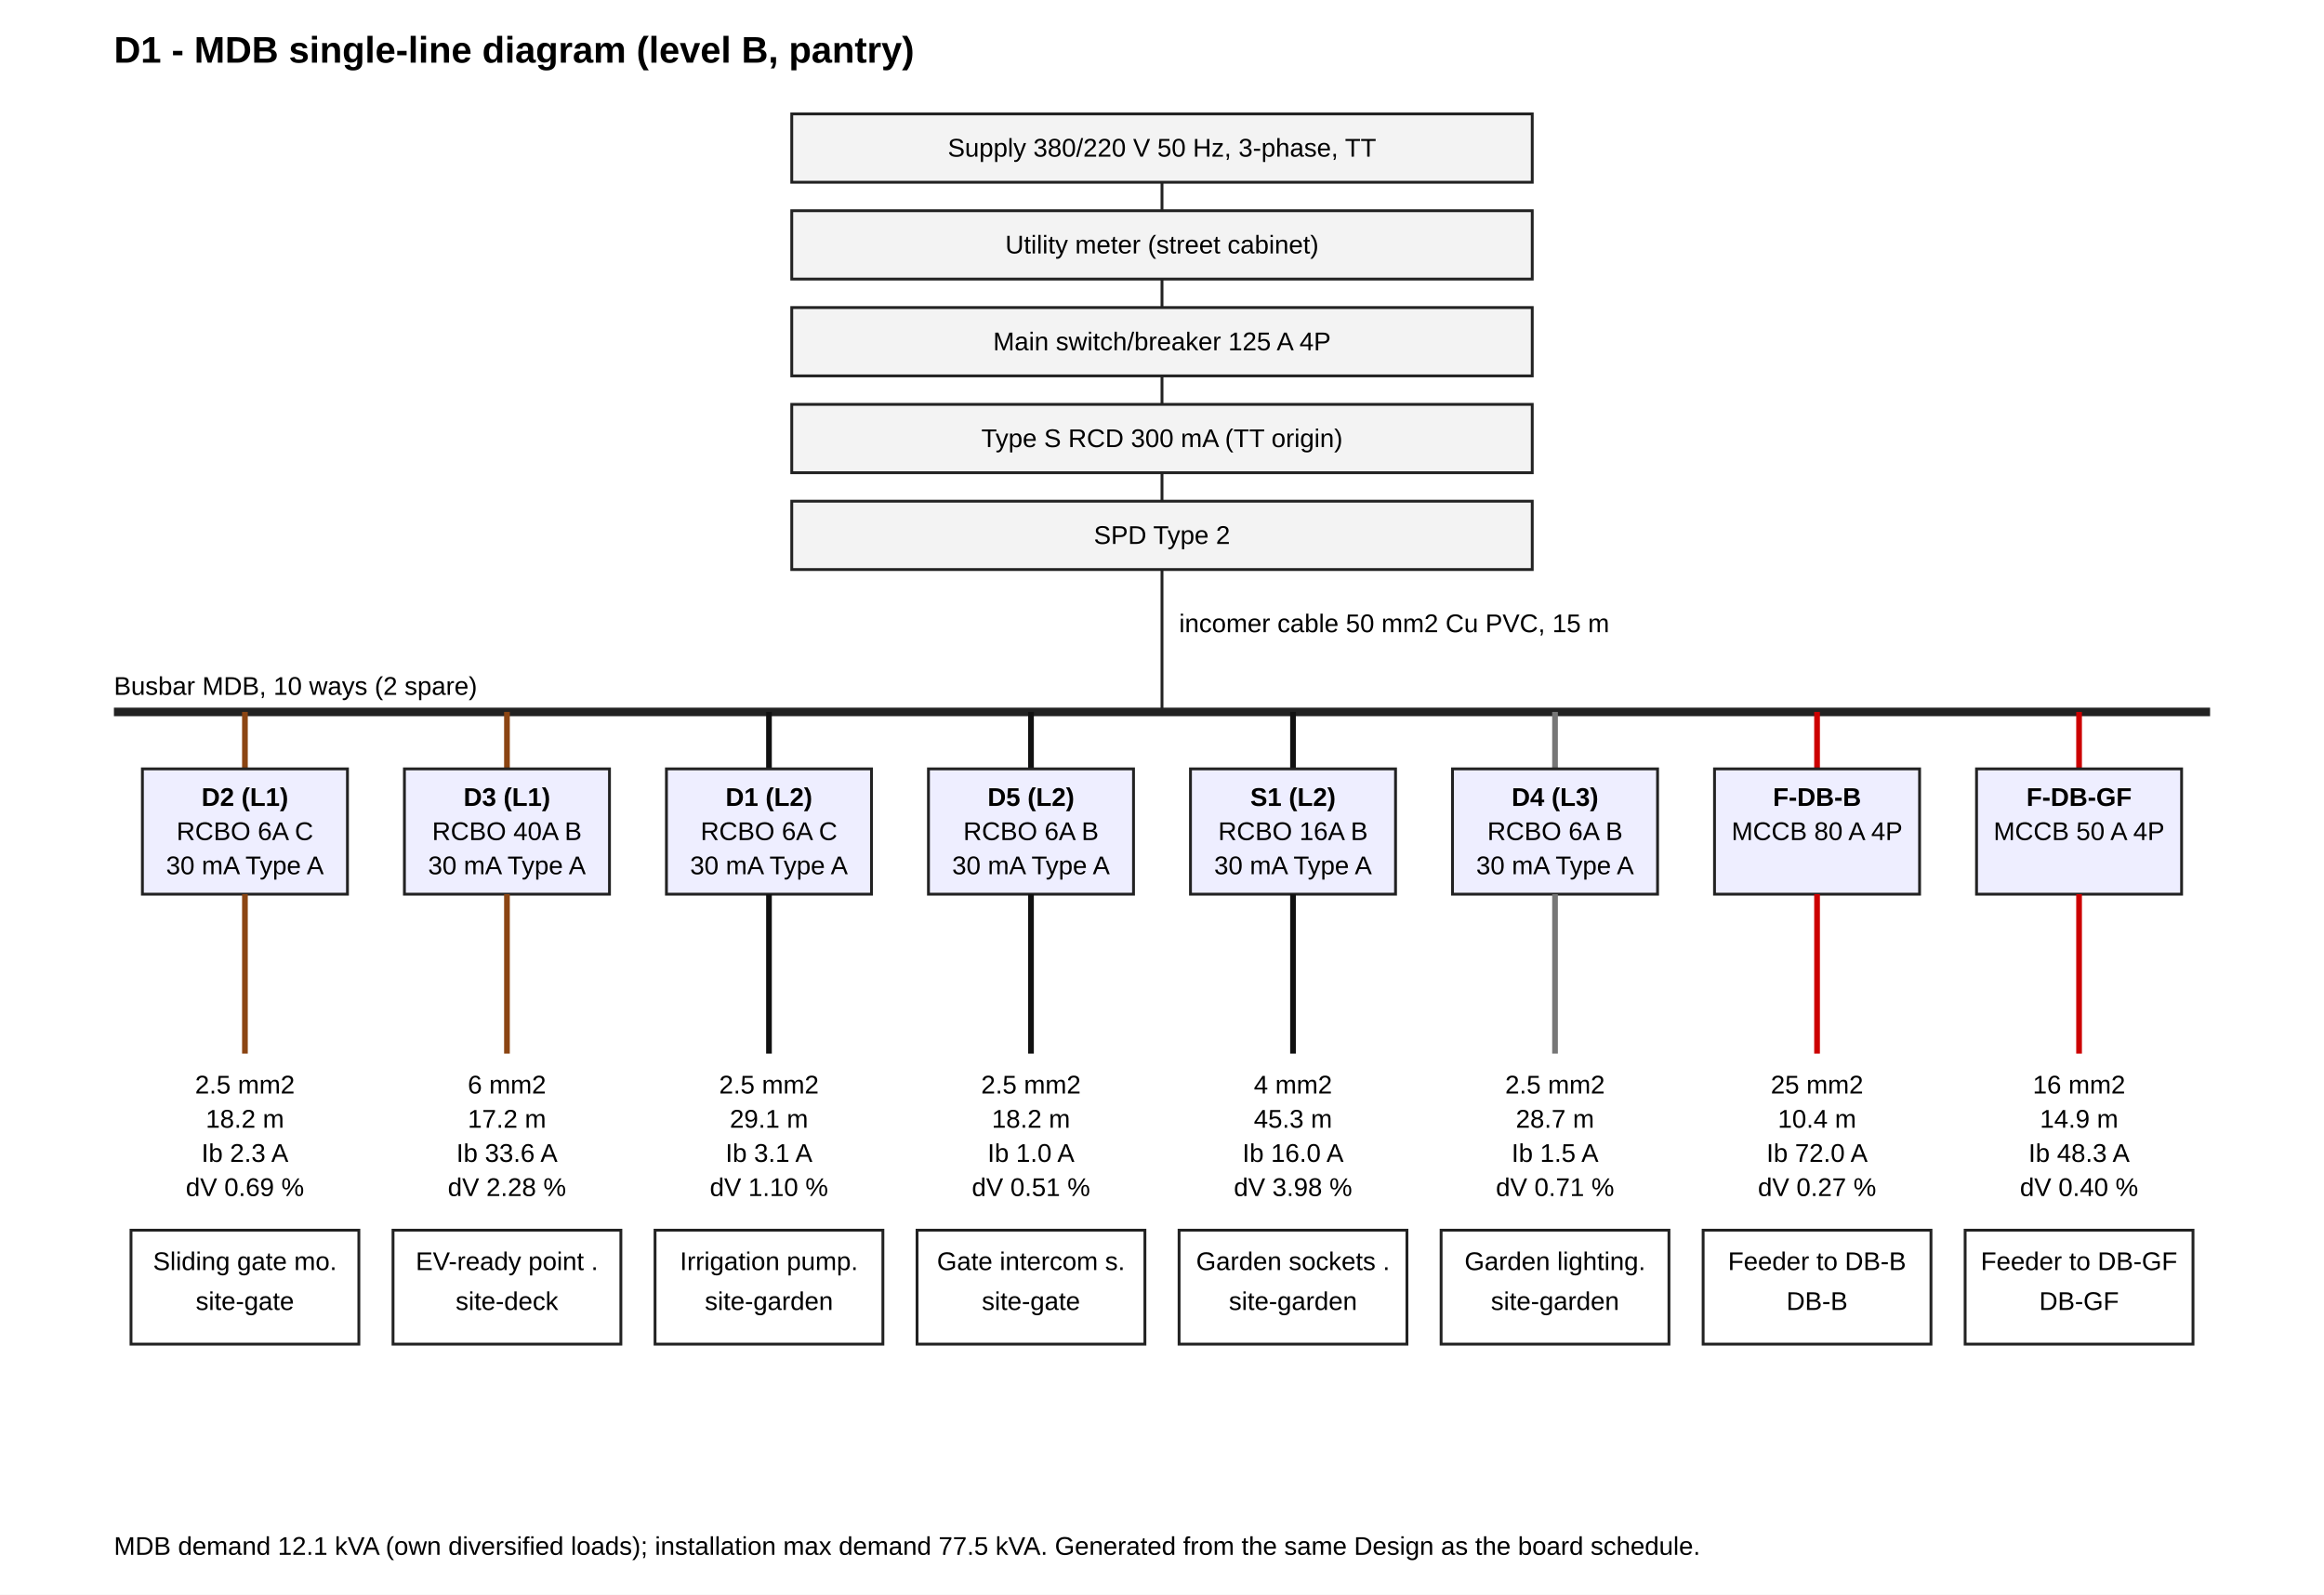
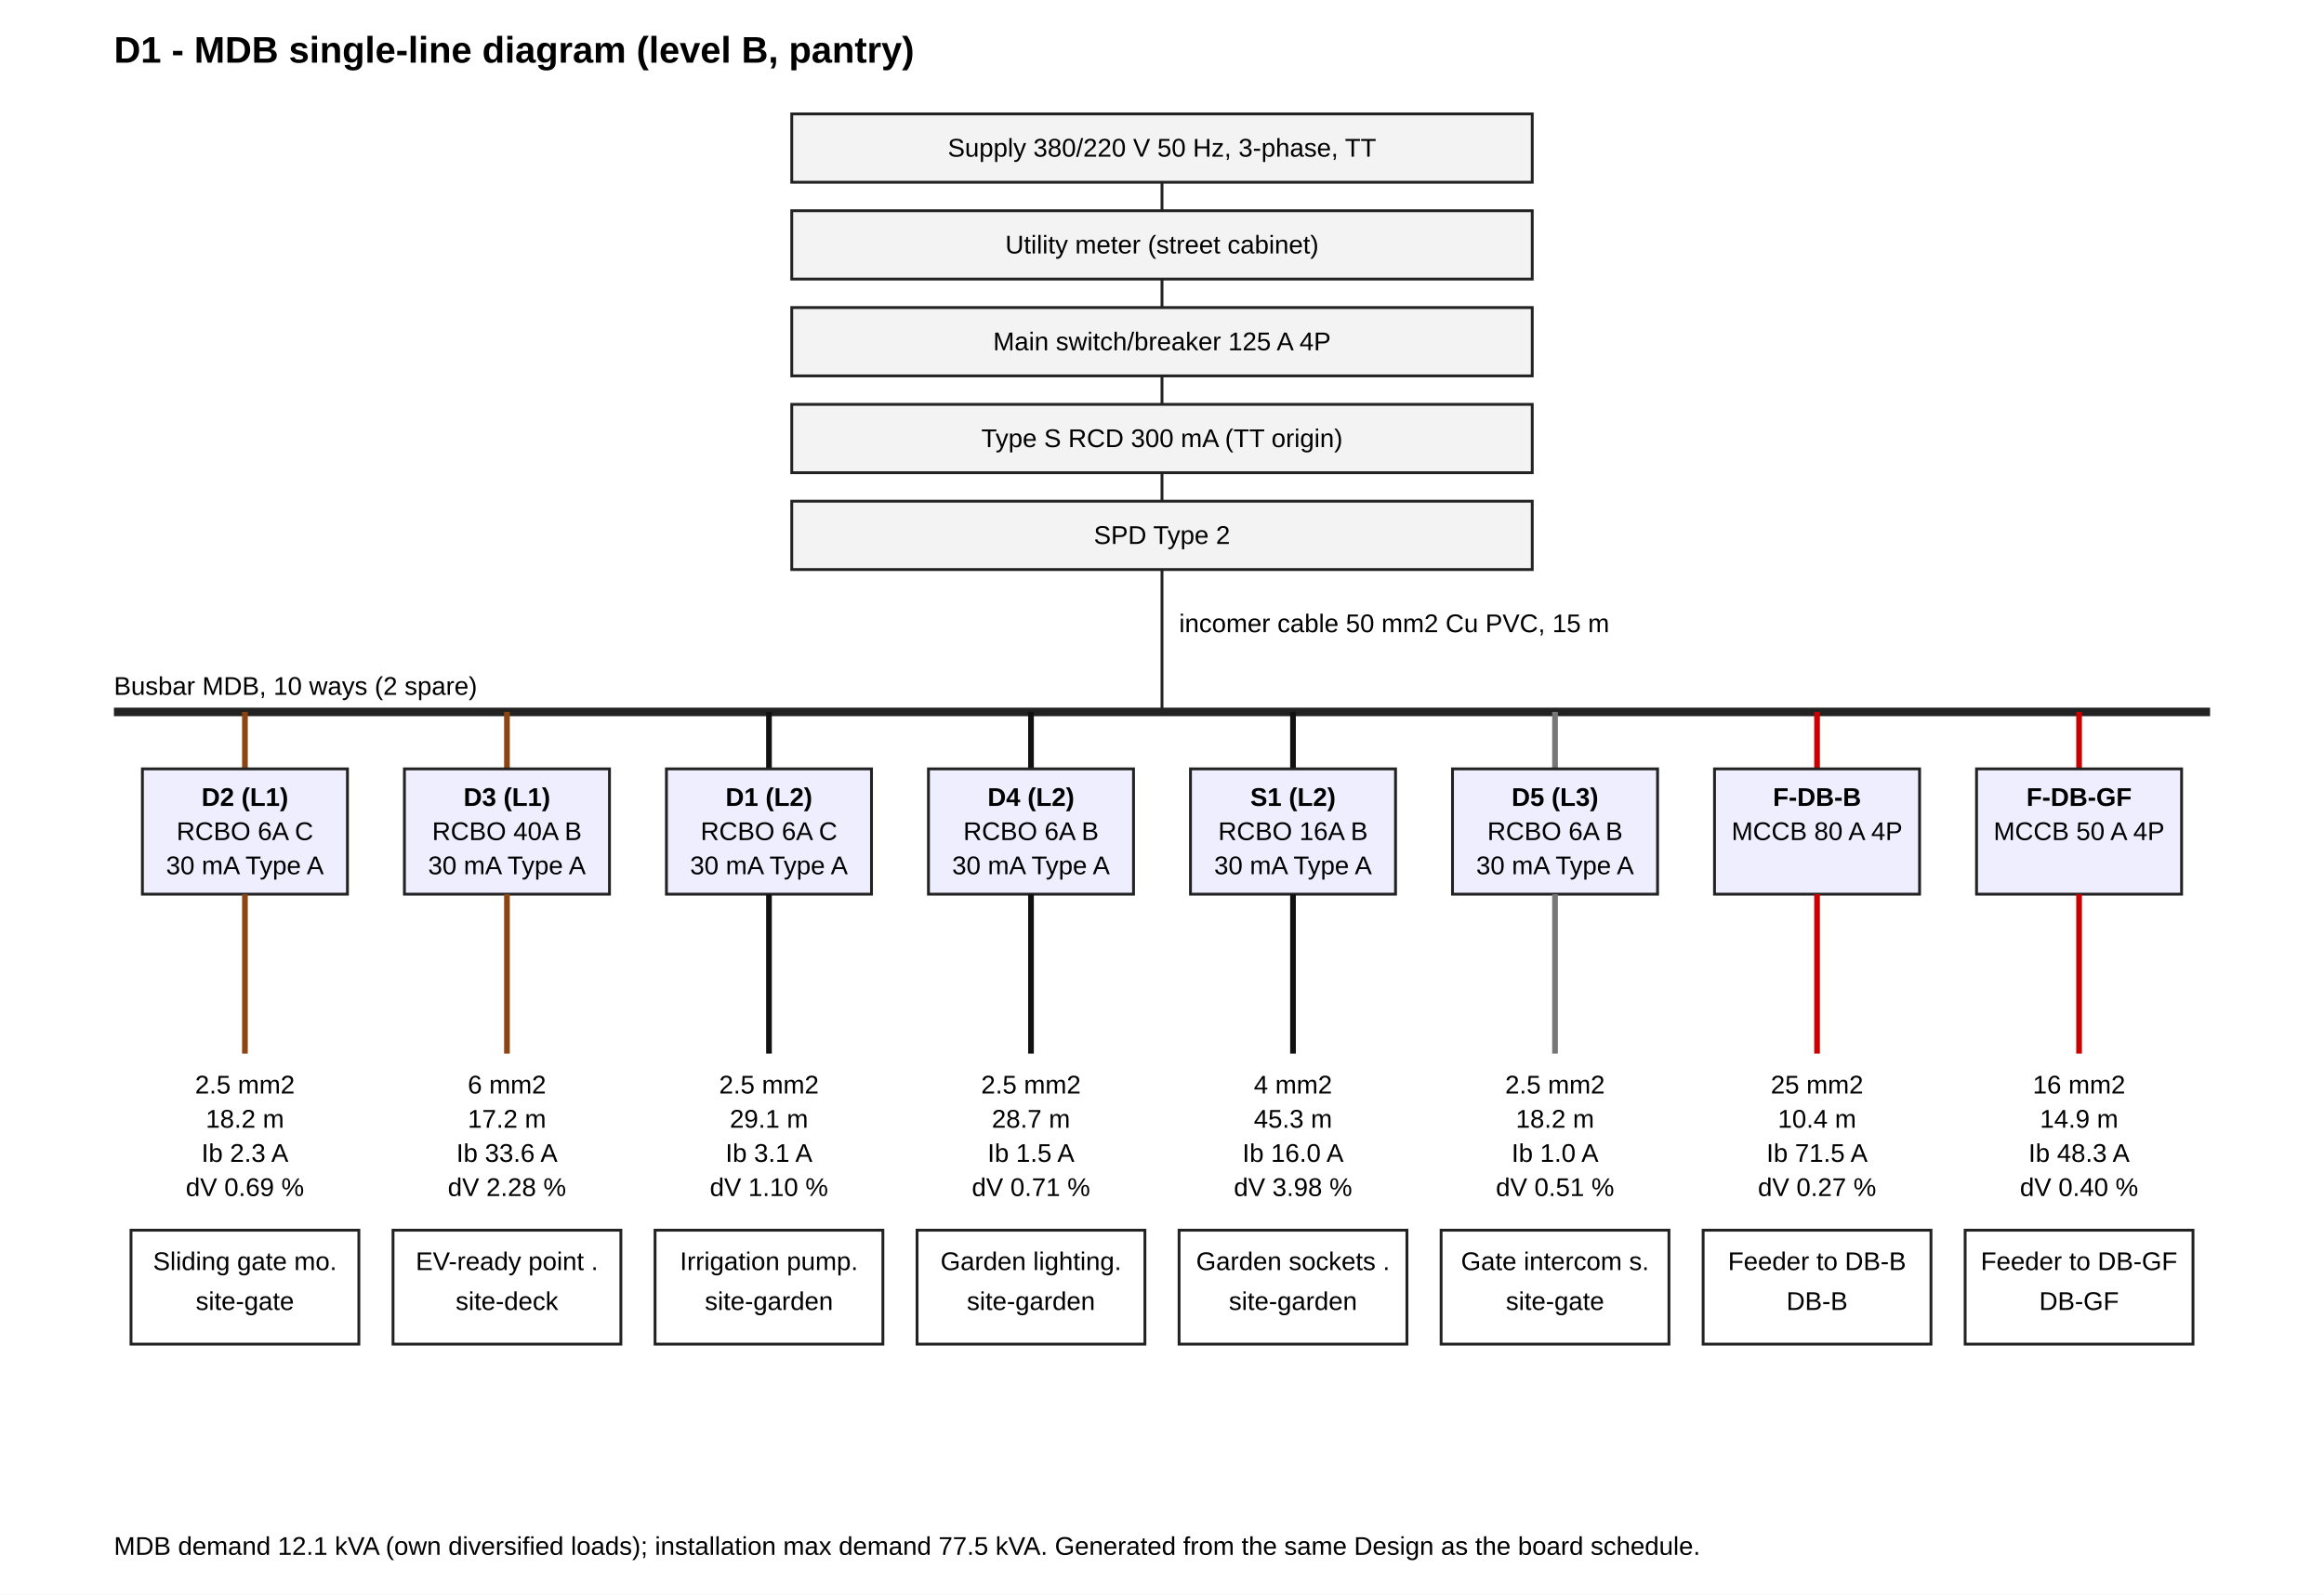
<svg xmlns="http://www.w3.org/2000/svg" width="816" height="560" viewBox="0 0 816 560" font-family="Arial,sans-serif" font-size="9">
  <rect width="816" height="560" fill="#fff" />
  <text x="40" y="22" font-size="13" font-weight="bold">D1 - MDB single-line diagram (level B, pantry)</text>
  <rect x="278" y="40" width="260" height="24" fill="#f3f3f3" stroke="#222" />
  <text x="408" y="55" text-anchor="middle">Supply 380/220 V 50 Hz, 3-phase, TT</text>
  <line x1="408" y1="64" x2="408" y2="74" stroke="#222" />
  <rect x="278" y="74" width="260" height="24" fill="#f3f3f3" stroke="#222" />
  <text x="408" y="89" text-anchor="middle">Utility meter (street cabinet)</text>
  <line x1="408" y1="98" x2="408" y2="108" stroke="#222" />
  <rect x="278" y="108" width="260" height="24" fill="#f3f3f3" stroke="#222" />
  <text x="408" y="123" text-anchor="middle">Main switch/breaker 125 A 4P</text>
  <line x1="408" y1="132" x2="408" y2="142" stroke="#222" />
  <rect x="278" y="142" width="260" height="24" fill="#f3f3f3" stroke="#222" />
  <text x="408" y="157" text-anchor="middle">Type S RCD 300 mA (TT origin)</text>
  <line x1="408" y1="166" x2="408" y2="176" stroke="#222" />
  <rect x="278" y="176" width="260" height="24" fill="#f3f3f3" stroke="#222" />
  <text x="408" y="191" text-anchor="middle">SPD Type 2</text>
  <line x1="408" y1="200" x2="408" y2="250" stroke="#222" />
  <text x="414" y="222">incomer cable 50 mm2 Cu PVC, 15 m</text>
  <line x1="40" y1="250" x2="776" y2="250" stroke="#222" stroke-width="3" />
  <text x="40" y="244">Busbar MDB, 10 ways (2 spare)</text>
  <g id="MDB/D2">
    <line x1="86" y1="250" x2="86" y2="270" stroke="#8b4513" stroke-width="2" />
    <rect x="50" y="270" width="72" height="44" fill="#eef" stroke="#222" />
    <text x="86" y="283" text-anchor="middle" font-weight="bold">D2 (L1)</text>
    <text x="86" y="295" text-anchor="middle">RCBO 6A C</text>
    <text x="86" y="307" text-anchor="middle">30 mA Type A</text>
    <line x1="86" y1="314" x2="86" y2="370" stroke="#8b4513" stroke-width="2" />
    <text x="86" y="384" text-anchor="middle">2.5 mm2</text>
    <text x="86" y="396" text-anchor="middle">18.2 m</text>
    <text x="86" y="408" text-anchor="middle">Ib 2.3 A</text>
    <text x="86" y="420" text-anchor="middle">dV 0.69 %</text>
    <rect x="46" y="432" width="80" height="40" fill="#fff" stroke="#222" />
    <text x="86" y="446" text-anchor="middle">Sliding gate mo.</text>
    <text x="86" y="460" text-anchor="middle">site-gate</text>
  </g>
  <g id="MDB/D3">
    <line x1="178" y1="250" x2="178" y2="270" stroke="#8b4513" stroke-width="2" />
    <rect x="142" y="270" width="72" height="44" fill="#eef" stroke="#222" />
    <text x="178" y="283" text-anchor="middle" font-weight="bold">D3 (L1)</text>
    <text x="178" y="295" text-anchor="middle">RCBO 40A B</text>
    <text x="178" y="307" text-anchor="middle">30 mA Type A</text>
    <line x1="178" y1="314" x2="178" y2="370" stroke="#8b4513" stroke-width="2" />
    <text x="178" y="384" text-anchor="middle">6 mm2</text>
    <text x="178" y="396" text-anchor="middle">17.2 m</text>
    <text x="178" y="408" text-anchor="middle">Ib 33.6 A</text>
    <text x="178" y="420" text-anchor="middle">dV 2.28 %</text>
    <rect x="138" y="432" width="80" height="40" fill="#fff" stroke="#222" />
    <text x="178" y="446" text-anchor="middle">EV-ready point .</text>
    <text x="178" y="460" text-anchor="middle">site-deck</text>
  </g>
  <g id="MDB/D1">
    <line x1="270" y1="250" x2="270" y2="270" stroke="#111" stroke-width="2" />
    <rect x="234" y="270" width="72" height="44" fill="#eef" stroke="#222" />
    <text x="270" y="283" text-anchor="middle" font-weight="bold">D1 (L2)</text>
    <text x="270" y="295" text-anchor="middle">RCBO 6A C</text>
    <text x="270" y="307" text-anchor="middle">30 mA Type A</text>
    <line x1="270" y1="314" x2="270" y2="370" stroke="#111" stroke-width="2" />
    <text x="270" y="384" text-anchor="middle">2.5 mm2</text>
    <text x="270" y="396" text-anchor="middle">29.1 m</text>
    <text x="270" y="408" text-anchor="middle">Ib 3.1 A</text>
    <text x="270" y="420" text-anchor="middle">dV 1.10 %</text>
    <rect x="230" y="432" width="80" height="40" fill="#fff" stroke="#222" />
    <text x="270" y="446" text-anchor="middle">Irrigation pump.</text>
    <text x="270" y="460" text-anchor="middle">site-garden</text>
  </g>
-   <g id="MDB/D5">
+   <g id="MDB/D4">
    <line x1="362" y1="250" x2="362" y2="270" stroke="#111" stroke-width="2" />
    <rect x="326" y="270" width="72" height="44" fill="#eef" stroke="#222" />
-     <text x="362" y="283" text-anchor="middle" font-weight="bold">D5 (L2)</text>
+     <text x="362" y="283" text-anchor="middle" font-weight="bold">D4 (L2)</text>
    <text x="362" y="295" text-anchor="middle">RCBO 6A B</text>
    <text x="362" y="307" text-anchor="middle">30 mA Type A</text>
    <line x1="362" y1="314" x2="362" y2="370" stroke="#111" stroke-width="2" />
    <text x="362" y="384" text-anchor="middle">2.5 mm2</text>
-     <text x="362" y="396" text-anchor="middle">18.2 m</text>
-     <text x="362" y="408" text-anchor="middle">Ib 1.0 A</text>
-     <text x="362" y="420" text-anchor="middle">dV 0.51 %</text>
+     <text x="362" y="396" text-anchor="middle">28.7 m</text>
+     <text x="362" y="408" text-anchor="middle">Ib 1.5 A</text>
+     <text x="362" y="420" text-anchor="middle">dV 0.71 %</text>
    <rect x="322" y="432" width="80" height="40" fill="#fff" stroke="#222" />
-     <text x="362" y="446" text-anchor="middle">Gate intercom s.</text>
-     <text x="362" y="460" text-anchor="middle">site-gate</text>
+     <text x="362" y="446" text-anchor="middle">Garden lighting.</text>
+     <text x="362" y="460" text-anchor="middle">site-garden</text>
  </g>
  <g id="MDB/S1">
    <line x1="454" y1="250" x2="454" y2="270" stroke="#111" stroke-width="2" />
    <rect x="418" y="270" width="72" height="44" fill="#eef" stroke="#222" />
    <text x="454" y="283" text-anchor="middle" font-weight="bold">S1 (L2)</text>
    <text x="454" y="295" text-anchor="middle">RCBO 16A B</text>
    <text x="454" y="307" text-anchor="middle">30 mA Type A</text>
    <line x1="454" y1="314" x2="454" y2="370" stroke="#111" stroke-width="2" />
    <text x="454" y="384" text-anchor="middle">4 mm2</text>
    <text x="454" y="396" text-anchor="middle">45.3 m</text>
    <text x="454" y="408" text-anchor="middle">Ib 16.0 A</text>
    <text x="454" y="420" text-anchor="middle">dV 3.98 %</text>
    <rect x="414" y="432" width="80" height="40" fill="#fff" stroke="#222" />
    <text x="454" y="446" text-anchor="middle">Garden sockets .</text>
    <text x="454" y="460" text-anchor="middle">site-garden</text>
  </g>
-   <g id="MDB/D4">
+   <g id="MDB/D5">
    <line x1="546" y1="250" x2="546" y2="270" stroke="#777" stroke-width="2" />
    <rect x="510" y="270" width="72" height="44" fill="#eef" stroke="#222" />
-     <text x="546" y="283" text-anchor="middle" font-weight="bold">D4 (L3)</text>
+     <text x="546" y="283" text-anchor="middle" font-weight="bold">D5 (L3)</text>
    <text x="546" y="295" text-anchor="middle">RCBO 6A B</text>
    <text x="546" y="307" text-anchor="middle">30 mA Type A</text>
    <line x1="546" y1="314" x2="546" y2="370" stroke="#777" stroke-width="2" />
    <text x="546" y="384" text-anchor="middle">2.5 mm2</text>
-     <text x="546" y="396" text-anchor="middle">28.7 m</text>
-     <text x="546" y="408" text-anchor="middle">Ib 1.5 A</text>
-     <text x="546" y="420" text-anchor="middle">dV 0.71 %</text>
+     <text x="546" y="396" text-anchor="middle">18.2 m</text>
+     <text x="546" y="408" text-anchor="middle">Ib 1.0 A</text>
+     <text x="546" y="420" text-anchor="middle">dV 0.51 %</text>
    <rect x="506" y="432" width="80" height="40" fill="#fff" stroke="#222" />
-     <text x="546" y="446" text-anchor="middle">Garden lighting.</text>
-     <text x="546" y="460" text-anchor="middle">site-garden</text>
+     <text x="546" y="446" text-anchor="middle">Gate intercom s.</text>
+     <text x="546" y="460" text-anchor="middle">site-gate</text>
  </g>
  <g id="MDB/F-DB-B">
    <line x1="638" y1="250" x2="638" y2="270" stroke="#c00" stroke-width="2" />
    <rect x="602" y="270" width="72" height="44" fill="#eef" stroke="#222" />
    <text x="638" y="283" text-anchor="middle" font-weight="bold">F-DB-B</text>
    <text x="638" y="295" text-anchor="middle">MCCB 80 A 4P</text>
    <text x="638" y="307" text-anchor="middle" />
    <line x1="638" y1="314" x2="638" y2="370" stroke="#c00" stroke-width="2" />
    <text x="638" y="384" text-anchor="middle">25 mm2</text>
    <text x="638" y="396" text-anchor="middle">10.4 m</text>
-     <text x="638" y="408" text-anchor="middle">Ib 72.0 A</text>
+     <text x="638" y="408" text-anchor="middle">Ib 71.5 A</text>
    <text x="638" y="420" text-anchor="middle">dV 0.27 %</text>
    <rect x="598" y="432" width="80" height="40" fill="#fff" stroke="#222" />
    <text x="638" y="446" text-anchor="middle">Feeder to DB-B</text>
    <text x="638" y="460" text-anchor="middle">DB-B</text>
  </g>
  <g id="MDB/F-DB-GF">
    <line x1="730" y1="250" x2="730" y2="270" stroke="#c00" stroke-width="2" />
    <rect x="694" y="270" width="72" height="44" fill="#eef" stroke="#222" />
    <text x="730" y="283" text-anchor="middle" font-weight="bold">F-DB-GF</text>
    <text x="730" y="295" text-anchor="middle">MCCB 50 A 4P</text>
    <text x="730" y="307" text-anchor="middle" />
    <line x1="730" y1="314" x2="730" y2="370" stroke="#c00" stroke-width="2" />
    <text x="730" y="384" text-anchor="middle">16 mm2</text>
    <text x="730" y="396" text-anchor="middle">14.9 m</text>
    <text x="730" y="408" text-anchor="middle">Ib 48.3 A</text>
    <text x="730" y="420" text-anchor="middle">dV 0.40 %</text>
    <rect x="690" y="432" width="80" height="40" fill="#fff" stroke="#222" />
    <text x="730" y="446" text-anchor="middle">Feeder to DB-GF</text>
    <text x="730" y="460" text-anchor="middle">DB-GF</text>
  </g>
  <text x="40" y="546">MDB demand 12.1 kVA (own diversified loads); installation max demand 77.5 kVA. Generated from the same Design as the board schedule.</text>
</svg>
